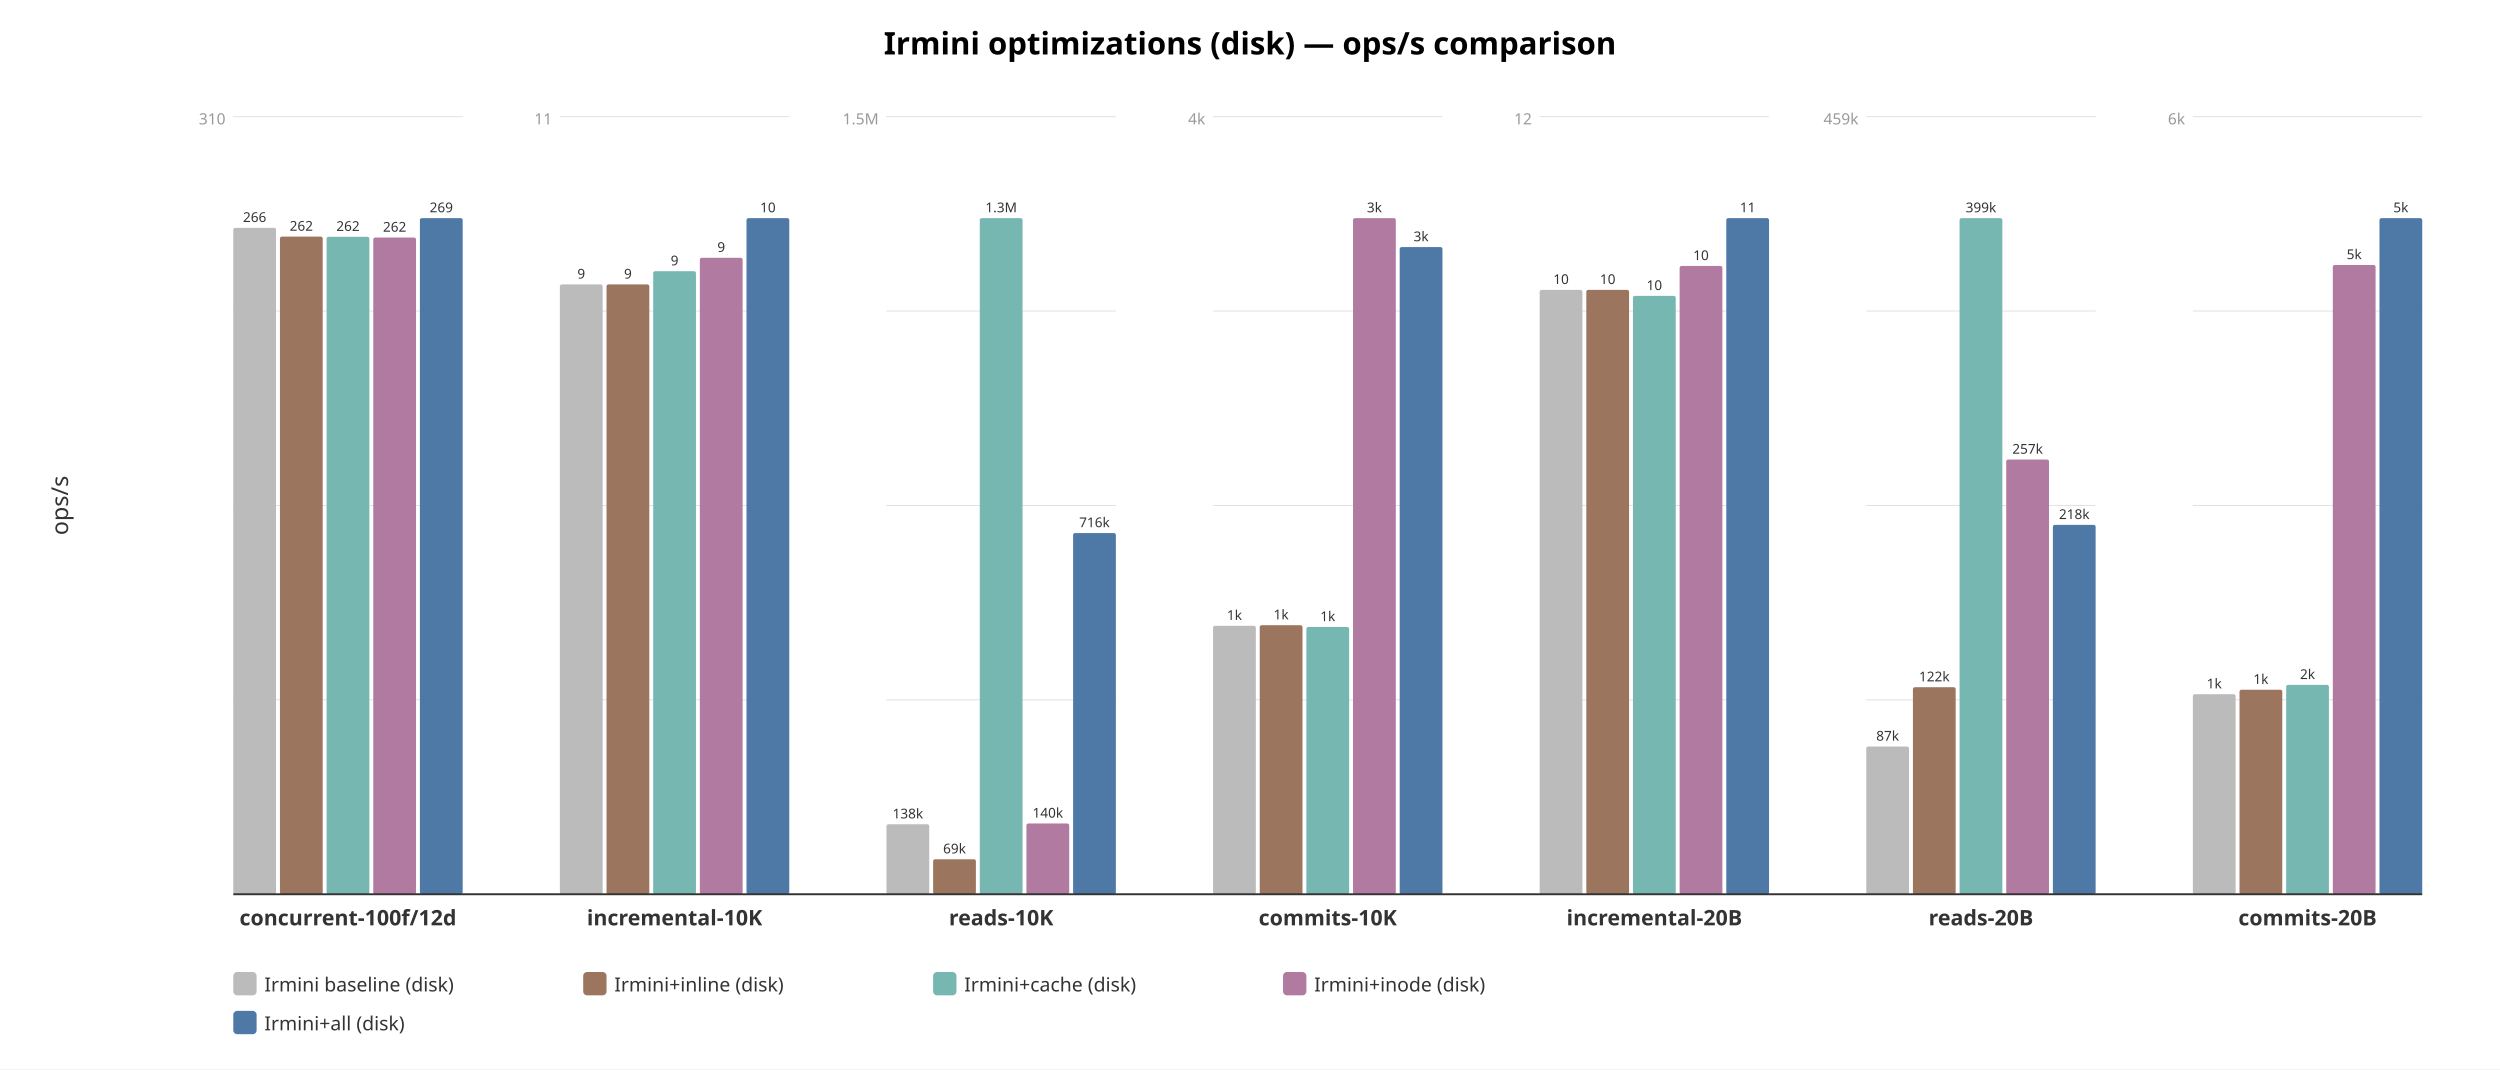
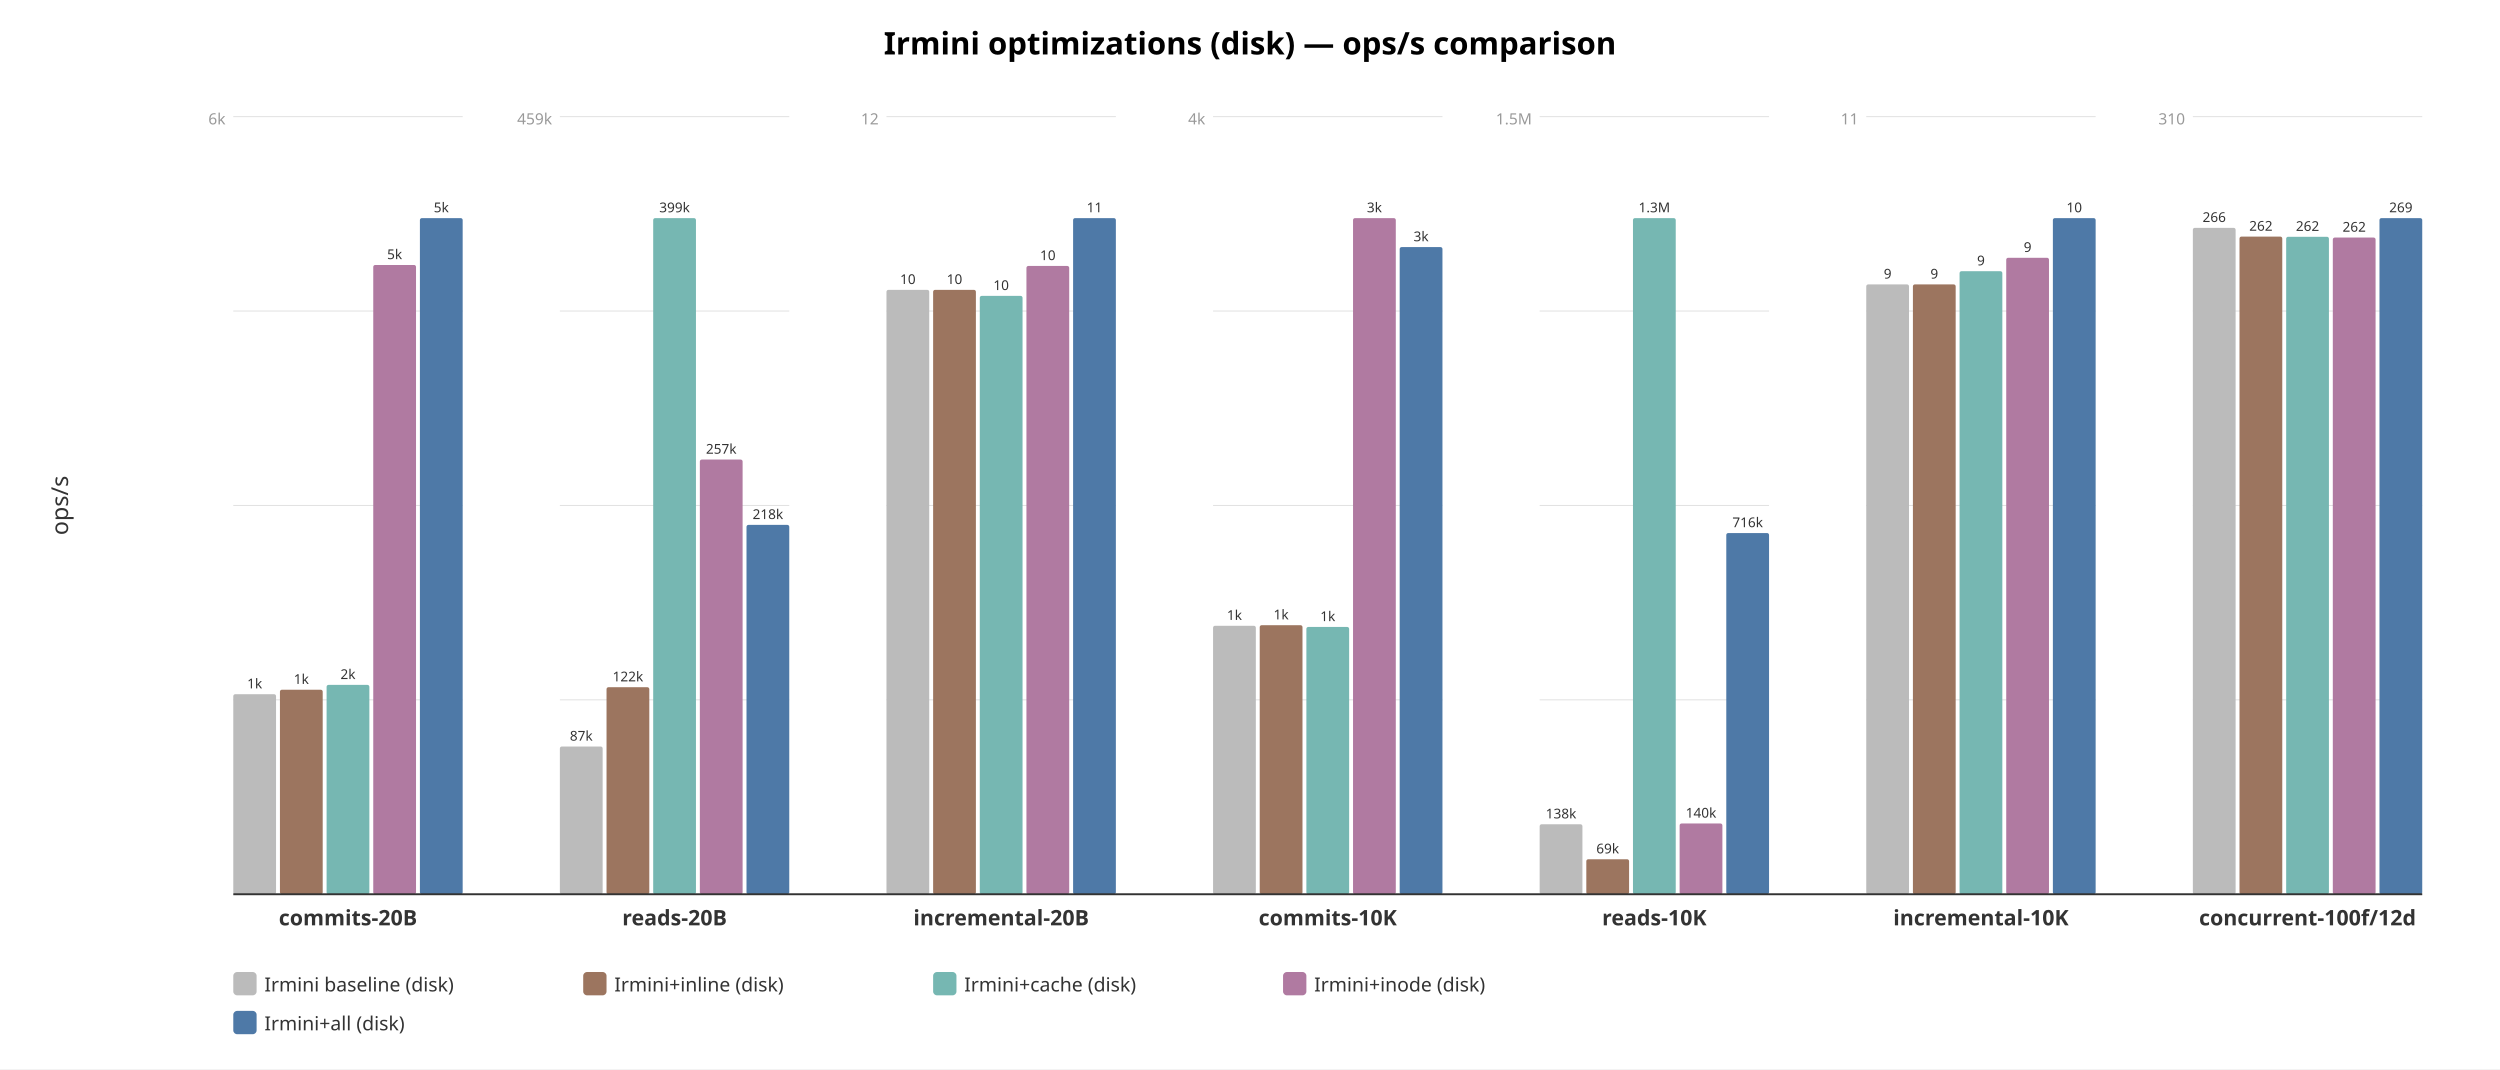
<svg xmlns="http://www.w3.org/2000/svg" width="1286" height="550" font-family="system-ui, sans-serif" font-size="11">
  <rect width="1286" height="550" fill="white" />
  <defs>
</defs>
  <text x="643.0" y="28" text-anchor="middle" font-size="16" font-weight="bold">Irmini optimizations (disk) — ops/s comparison</text>
  <g transform="translate(120,60)">
    <text x="-85" y="200.0" text-anchor="middle" font-size="12" fill="#333" transform="rotate(-90,-85,200.0)">ops/s</text>
    <line x1="0" y1="300.0" x2="118" y2="300.0" stroke="#e0e0e0" stroke-width="0.5" />
    <line x1="0" y1="200.0" x2="118" y2="200.0" stroke="#e0e0e0" stroke-width="0.5" />
    <line x1="0" y1="100.0" x2="118" y2="100.0" stroke="#e0e0e0" stroke-width="0.5" />
    <line x1="0" y1="0.0" x2="118" y2="0.0" stroke="#e0e0e0" stroke-width="0.5" />
-     <text x="-4.0" y="4.0" text-anchor="end" font-size="8" fill="#999">310</text>
-     <rect x="0.0" y="57.2" width="22" height="342.8" fill="#bbb" rx="1" />
-     <text x="11.0" y="54.2" text-anchor="middle" font-size="7" fill="#333">266</text>
-     <rect x="24.0" y="61.7" width="22" height="338.3" fill="#9c755f" rx="1" />
-     <text x="35.0" y="58.7" text-anchor="middle" font-size="7" fill="#333">262</text>
-     <rect x="48.0" y="61.8" width="22" height="338.2" fill="#76b7b2" rx="1" />
-     <text x="59.0" y="58.8" text-anchor="middle" font-size="7" fill="#333">262</text>
-     <rect x="72.0" y="62.2" width="22" height="337.8" fill="#b07aa1" rx="1" />
-     <text x="83.0" y="59.2" text-anchor="middle" font-size="7" fill="#333">262</text>
+     <text x="-4.0" y="4.0" text-anchor="end" font-size="8" fill="#999">6k</text>
+     <rect x="0.0" y="297.1" width="22" height="102.9" fill="#bbb" rx="1" />
+     <text x="11.0" y="294.1" text-anchor="middle" font-size="7" fill="#333">1k</text>
+     <rect x="24.0" y="294.8" width="22" height="105.2" fill="#9c755f" rx="1" />
+     <text x="35.0" y="291.8" text-anchor="middle" font-size="7" fill="#333">1k</text>
+     <rect x="48.0" y="292.3" width="22" height="107.7" fill="#76b7b2" rx="1" />
+     <text x="59.0" y="289.3" text-anchor="middle" font-size="7" fill="#333">2k</text>
+     <rect x="72.0" y="76.3" width="22" height="323.7" fill="#b07aa1" rx="1" />
+     <text x="83.0" y="73.3" text-anchor="middle" font-size="7" fill="#333">5k</text>
    <rect x="96.0" y="52.2" width="22" height="347.8" fill="#4e79a7" rx="1" />
-     <text x="107.0" y="49.2" text-anchor="middle" font-size="7" fill="#333">269</text>
-     <text x="59.0" y="416" text-anchor="middle" font-size="11" font-weight="bold" fill="#333">concurrent-100f/12d</text>
+     <text x="107.0" y="49.2" text-anchor="middle" font-size="7" fill="#333">5k</text>
+     <text x="59.0" y="416" text-anchor="middle" font-size="11" font-weight="bold" fill="#333">commits-20B</text>
    <line x1="168" y1="300.0" x2="286" y2="300.0" stroke="#e0e0e0" stroke-width="0.5" />
    <line x1="168" y1="200.0" x2="286" y2="200.0" stroke="#e0e0e0" stroke-width="0.5" />
    <line x1="168" y1="100.0" x2="286" y2="100.0" stroke="#e0e0e0" stroke-width="0.5" />
    <line x1="168" y1="0.0" x2="286" y2="0.0" stroke="#e0e0e0" stroke-width="0.5" />
-     <text x="164.0" y="4.0" text-anchor="end" font-size="8" fill="#999">11</text>
-     <rect x="168.0" y="86.3" width="22" height="313.7" fill="#bbb" rx="1" />
-     <text x="179.0" y="83.3" text-anchor="middle" font-size="7" fill="#333">9</text>
-     <rect x="192.0" y="86.3" width="22" height="313.7" fill="#9c755f" rx="1" />
-     <text x="203.0" y="83.3" text-anchor="middle" font-size="7" fill="#333">9</text>
-     <rect x="216.0" y="79.5" width="22" height="320.5" fill="#76b7b2" rx="1" />
-     <text x="227.0" y="76.5" text-anchor="middle" font-size="7" fill="#333">9</text>
-     <rect x="240.0" y="72.6" width="22" height="327.4" fill="#b07aa1" rx="1" />
-     <text x="251.0" y="69.6" text-anchor="middle" font-size="7" fill="#333">9</text>
-     <rect x="264.0" y="52.2" width="22" height="347.8" fill="#4e79a7" rx="1" />
-     <text x="275.0" y="49.2" text-anchor="middle" font-size="7" fill="#333">10</text>
-     <text x="227.0" y="416" text-anchor="middle" font-size="11" font-weight="bold" fill="#333">incremental-10K</text>
+     <text x="164.0" y="4.0" text-anchor="end" font-size="8" fill="#999">459k</text>
+     <rect x="168.0" y="324.0" width="22" height="76.0" fill="#bbb" rx="1" />
+     <text x="179.0" y="321.0" text-anchor="middle" font-size="7" fill="#333">87k</text>
+     <rect x="192.0" y="293.5" width="22" height="106.5" fill="#9c755f" rx="1" />
+     <text x="203.0" y="290.5" text-anchor="middle" font-size="7" fill="#333">122k</text>
+     <rect x="216.0" y="52.2" width="22" height="347.8" fill="#76b7b2" rx="1" />
+     <text x="227.0" y="49.2" text-anchor="middle" font-size="7" fill="#333">399k</text>
+     <rect x="240.0" y="176.4" width="22" height="223.6" fill="#b07aa1" rx="1" />
+     <text x="251.0" y="173.4" text-anchor="middle" font-size="7" fill="#333">257k</text>
+     <rect x="264.0" y="210.0" width="22" height="190.0" fill="#4e79a7" rx="1" />
+     <text x="275.0" y="207.0" text-anchor="middle" font-size="7" fill="#333">218k</text>
+     <text x="227.0" y="416" text-anchor="middle" font-size="11" font-weight="bold" fill="#333">reads-20B</text>
    <line x1="336" y1="300.0" x2="454" y2="300.0" stroke="#e0e0e0" stroke-width="0.5" />
    <line x1="336" y1="200.0" x2="454" y2="200.0" stroke="#e0e0e0" stroke-width="0.5" />
    <line x1="336" y1="100.0" x2="454" y2="100.0" stroke="#e0e0e0" stroke-width="0.5" />
    <line x1="336" y1="0.0" x2="454" y2="0.0" stroke="#e0e0e0" stroke-width="0.5" />
-     <text x="332.0" y="4.0" text-anchor="end" font-size="8" fill="#999">1.5M</text>
-     <rect x="336.0" y="364.0" width="22" height="36.0" fill="#bbb" rx="1" />
-     <text x="347.0" y="361.0" text-anchor="middle" font-size="7" fill="#333">138k</text>
-     <rect x="360.0" y="382.0" width="22" height="18.0" fill="#9c755f" rx="1" />
-     <text x="371.0" y="379.0" text-anchor="middle" font-size="7" fill="#333">69k</text>
-     <rect x="384.0" y="52.2" width="22" height="347.8" fill="#76b7b2" rx="1" />
-     <text x="395.0" y="49.2" text-anchor="middle" font-size="7" fill="#333">1.3M</text>
-     <rect x="408.0" y="363.6" width="22" height="36.4" fill="#b07aa1" rx="1" />
-     <text x="419.0" y="360.6" text-anchor="middle" font-size="7" fill="#333">140k</text>
-     <rect x="432.0" y="214.2" width="22" height="185.8" fill="#4e79a7" rx="1" />
-     <text x="443.0" y="211.2" text-anchor="middle" font-size="7" fill="#333">716k</text>
-     <text x="395.0" y="416" text-anchor="middle" font-size="11" font-weight="bold" fill="#333">reads-10K</text>
+     <text x="332.0" y="4.0" text-anchor="end" font-size="8" fill="#999">12</text>
+     <rect x="336.0" y="89.1" width="22" height="310.9" fill="#bbb" rx="1" />
+     <text x="347.0" y="86.1" text-anchor="middle" font-size="7" fill="#333">10</text>
+     <rect x="360.0" y="89.1" width="22" height="310.9" fill="#9c755f" rx="1" />
+     <text x="371.0" y="86.1" text-anchor="middle" font-size="7" fill="#333">10</text>
+     <rect x="384.0" y="92.2" width="22" height="307.8" fill="#76b7b2" rx="1" />
+     <text x="395.0" y="89.2" text-anchor="middle" font-size="7" fill="#333">10</text>
+     <rect x="408.0" y="76.8" width="22" height="323.2" fill="#b07aa1" rx="1" />
+     <text x="419.0" y="73.8" text-anchor="middle" font-size="7" fill="#333">10</text>
+     <rect x="432.0" y="52.2" width="22" height="347.8" fill="#4e79a7" rx="1" />
+     <text x="443.0" y="49.2" text-anchor="middle" font-size="7" fill="#333">11</text>
+     <text x="395.0" y="416" text-anchor="middle" font-size="11" font-weight="bold" fill="#333">incremental-20B</text>
    <line x1="504" y1="300.0" x2="622" y2="300.0" stroke="#e0e0e0" stroke-width="0.5" />
    <line x1="504" y1="200.0" x2="622" y2="200.0" stroke="#e0e0e0" stroke-width="0.5" />
    <line x1="504" y1="100.0" x2="622" y2="100.0" stroke="#e0e0e0" stroke-width="0.5" />
    <line x1="504" y1="0.0" x2="622" y2="0.0" stroke="#e0e0e0" stroke-width="0.5" />
    <text x="500.0" y="4.0" text-anchor="end" font-size="8" fill="#999">4k</text>
    <rect x="504.0" y="261.9" width="22" height="138.1" fill="#bbb" rx="1" />
    <text x="515.0" y="258.9" text-anchor="middle" font-size="7" fill="#333">1k</text>
    <rect x="528.0" y="261.6" width="22" height="138.4" fill="#9c755f" rx="1" />
    <text x="539.0" y="258.6" text-anchor="middle" font-size="7" fill="#333">1k</text>
    <rect x="552.0" y="262.5" width="22" height="137.5" fill="#76b7b2" rx="1" />
    <text x="563.0" y="259.5" text-anchor="middle" font-size="7" fill="#333">1k</text>
    <rect x="576.0" y="52.2" width="22" height="347.8" fill="#b07aa1" rx="1" />
    <text x="587.0" y="49.2" text-anchor="middle" font-size="7" fill="#333">3k</text>
    <rect x="600.0" y="67.1" width="22" height="332.9" fill="#4e79a7" rx="1" />
    <text x="611.0" y="64.1" text-anchor="middle" font-size="7" fill="#333">3k</text>
    <text x="563.0" y="416" text-anchor="middle" font-size="11" font-weight="bold" fill="#333">commits-10K</text>
    <line x1="672" y1="300.0" x2="790" y2="300.0" stroke="#e0e0e0" stroke-width="0.5" />
    <line x1="672" y1="200.0" x2="790" y2="200.0" stroke="#e0e0e0" stroke-width="0.5" />
    <line x1="672" y1="100.0" x2="790" y2="100.0" stroke="#e0e0e0" stroke-width="0.5" />
    <line x1="672" y1="0.0" x2="790" y2="0.0" stroke="#e0e0e0" stroke-width="0.5" />
-     <text x="668.0" y="4.0" text-anchor="end" font-size="8" fill="#999">12</text>
-     <rect x="672.0" y="89.1" width="22" height="310.9" fill="#bbb" rx="1" />
-     <text x="683.0" y="86.1" text-anchor="middle" font-size="7" fill="#333">10</text>
-     <rect x="696.0" y="89.1" width="22" height="310.9" fill="#9c755f" rx="1" />
-     <text x="707.0" y="86.1" text-anchor="middle" font-size="7" fill="#333">10</text>
-     <rect x="720.0" y="92.2" width="22" height="307.8" fill="#76b7b2" rx="1" />
-     <text x="731.0" y="89.2" text-anchor="middle" font-size="7" fill="#333">10</text>
-     <rect x="744.0" y="76.8" width="22" height="323.2" fill="#b07aa1" rx="1" />
-     <text x="755.0" y="73.8" text-anchor="middle" font-size="7" fill="#333">10</text>
-     <rect x="768.0" y="52.2" width="22" height="347.8" fill="#4e79a7" rx="1" />
-     <text x="779.0" y="49.2" text-anchor="middle" font-size="7" fill="#333">11</text>
-     <text x="731.0" y="416" text-anchor="middle" font-size="11" font-weight="bold" fill="#333">incremental-20B</text>
+     <text x="668.0" y="4.0" text-anchor="end" font-size="8" fill="#999">1.5M</text>
+     <rect x="672.0" y="364.0" width="22" height="36.0" fill="#bbb" rx="1" />
+     <text x="683.0" y="361.0" text-anchor="middle" font-size="7" fill="#333">138k</text>
+     <rect x="696.0" y="382.0" width="22" height="18.0" fill="#9c755f" rx="1" />
+     <text x="707.0" y="379.0" text-anchor="middle" font-size="7" fill="#333">69k</text>
+     <rect x="720.0" y="52.2" width="22" height="347.8" fill="#76b7b2" rx="1" />
+     <text x="731.0" y="49.2" text-anchor="middle" font-size="7" fill="#333">1.3M</text>
+     <rect x="744.0" y="363.6" width="22" height="36.4" fill="#b07aa1" rx="1" />
+     <text x="755.0" y="360.6" text-anchor="middle" font-size="7" fill="#333">140k</text>
+     <rect x="768.0" y="214.2" width="22" height="185.8" fill="#4e79a7" rx="1" />
+     <text x="779.0" y="211.2" text-anchor="middle" font-size="7" fill="#333">716k</text>
+     <text x="731.0" y="416" text-anchor="middle" font-size="11" font-weight="bold" fill="#333">reads-10K</text>
    <line x1="840" y1="300.0" x2="958" y2="300.0" stroke="#e0e0e0" stroke-width="0.5" />
    <line x1="840" y1="200.0" x2="958" y2="200.0" stroke="#e0e0e0" stroke-width="0.5" />
    <line x1="840" y1="100.0" x2="958" y2="100.0" stroke="#e0e0e0" stroke-width="0.5" />
    <line x1="840" y1="0.0" x2="958" y2="0.0" stroke="#e0e0e0" stroke-width="0.5" />
-     <text x="836.0" y="4.0" text-anchor="end" font-size="8" fill="#999">459k</text>
-     <rect x="840.0" y="324.0" width="22" height="76.0" fill="#bbb" rx="1" />
-     <text x="851.0" y="321.0" text-anchor="middle" font-size="7" fill="#333">87k</text>
-     <rect x="864.0" y="293.5" width="22" height="106.5" fill="#9c755f" rx="1" />
-     <text x="875.0" y="290.5" text-anchor="middle" font-size="7" fill="#333">122k</text>
-     <rect x="888.0" y="52.2" width="22" height="347.8" fill="#76b7b2" rx="1" />
-     <text x="899.0" y="49.2" text-anchor="middle" font-size="7" fill="#333">399k</text>
-     <rect x="912.0" y="176.4" width="22" height="223.6" fill="#b07aa1" rx="1" />
-     <text x="923.0" y="173.4" text-anchor="middle" font-size="7" fill="#333">257k</text>
-     <rect x="936.0" y="210.0" width="22" height="190.0" fill="#4e79a7" rx="1" />
-     <text x="947.0" y="207.0" text-anchor="middle" font-size="7" fill="#333">218k</text>
-     <text x="899.0" y="416" text-anchor="middle" font-size="11" font-weight="bold" fill="#333">reads-20B</text>
+     <text x="836.0" y="4.0" text-anchor="end" font-size="8" fill="#999">11</text>
+     <rect x="840.0" y="86.3" width="22" height="313.7" fill="#bbb" rx="1" />
+     <text x="851.0" y="83.3" text-anchor="middle" font-size="7" fill="#333">9</text>
+     <rect x="864.0" y="86.3" width="22" height="313.7" fill="#9c755f" rx="1" />
+     <text x="875.0" y="83.3" text-anchor="middle" font-size="7" fill="#333">9</text>
+     <rect x="888.0" y="79.5" width="22" height="320.5" fill="#76b7b2" rx="1" />
+     <text x="899.0" y="76.5" text-anchor="middle" font-size="7" fill="#333">9</text>
+     <rect x="912.0" y="72.6" width="22" height="327.4" fill="#b07aa1" rx="1" />
+     <text x="923.0" y="69.6" text-anchor="middle" font-size="7" fill="#333">9</text>
+     <rect x="936.0" y="52.2" width="22" height="347.8" fill="#4e79a7" rx="1" />
+     <text x="947.0" y="49.2" text-anchor="middle" font-size="7" fill="#333">10</text>
+     <text x="899.0" y="416" text-anchor="middle" font-size="11" font-weight="bold" fill="#333">incremental-10K</text>
    <line x1="1008" y1="300.0" x2="1126" y2="300.0" stroke="#e0e0e0" stroke-width="0.5" />
    <line x1="1008" y1="200.0" x2="1126" y2="200.0" stroke="#e0e0e0" stroke-width="0.5" />
    <line x1="1008" y1="100.0" x2="1126" y2="100.0" stroke="#e0e0e0" stroke-width="0.5" />
    <line x1="1008" y1="0.0" x2="1126" y2="0.0" stroke="#e0e0e0" stroke-width="0.5" />
-     <text x="1004.0" y="4.0" text-anchor="end" font-size="8" fill="#999">6k</text>
-     <rect x="1008.0" y="297.1" width="22" height="102.9" fill="#bbb" rx="1" />
-     <text x="1019.0" y="294.1" text-anchor="middle" font-size="7" fill="#333">1k</text>
-     <rect x="1032.0" y="294.8" width="22" height="105.2" fill="#9c755f" rx="1" />
-     <text x="1043.0" y="291.8" text-anchor="middle" font-size="7" fill="#333">1k</text>
-     <rect x="1056.0" y="292.3" width="22" height="107.7" fill="#76b7b2" rx="1" />
-     <text x="1067.0" y="289.3" text-anchor="middle" font-size="7" fill="#333">2k</text>
-     <rect x="1080.0" y="76.3" width="22" height="323.7" fill="#b07aa1" rx="1" />
-     <text x="1091.0" y="73.3" text-anchor="middle" font-size="7" fill="#333">5k</text>
+     <text x="1004.0" y="4.0" text-anchor="end" font-size="8" fill="#999">310</text>
+     <rect x="1008.0" y="57.2" width="22" height="342.8" fill="#bbb" rx="1" />
+     <text x="1019.0" y="54.2" text-anchor="middle" font-size="7" fill="#333">266</text>
+     <rect x="1032.0" y="61.7" width="22" height="338.3" fill="#9c755f" rx="1" />
+     <text x="1043.0" y="58.7" text-anchor="middle" font-size="7" fill="#333">262</text>
+     <rect x="1056.0" y="61.8" width="22" height="338.2" fill="#76b7b2" rx="1" />
+     <text x="1067.0" y="58.8" text-anchor="middle" font-size="7" fill="#333">262</text>
+     <rect x="1080.0" y="62.2" width="22" height="337.8" fill="#b07aa1" rx="1" />
+     <text x="1091.0" y="59.2" text-anchor="middle" font-size="7" fill="#333">262</text>
    <rect x="1104.0" y="52.2" width="22" height="347.8" fill="#4e79a7" rx="1" />
-     <text x="1115.0" y="49.2" text-anchor="middle" font-size="7" fill="#333">5k</text>
-     <text x="1067.0" y="416" text-anchor="middle" font-size="11" font-weight="bold" fill="#333">commits-20B</text>
+     <text x="1115.0" y="49.2" text-anchor="middle" font-size="7" fill="#333">269</text>
+     <text x="1067.0" y="416" text-anchor="middle" font-size="11" font-weight="bold" fill="#333">concurrent-100f/12d</text>
    <line x1="0" y1="400" x2="1126" y2="400" stroke="#333" stroke-width="1" />
  </g>
  <g transform="translate(120,500)">
    <rect x="0" y="0" width="12" height="12" fill="#bbb" rx="2" />
    <text x="16" y="10" font-size="10" fill="#333">Irmini baseline (disk)</text>
    <rect x="180" y="0" width="12" height="12" fill="#9c755f" rx="2" />
    <text x="196" y="10" font-size="10" fill="#333">Irmini+inline (disk)</text>
    <rect x="360" y="0" width="12" height="12" fill="#76b7b2" rx="2" />
    <text x="376" y="10" font-size="10" fill="#333">Irmini+cache (disk)</text>
    <rect x="540" y="0" width="12" height="12" fill="#b07aa1" rx="2" />
    <text x="556" y="10" font-size="10" fill="#333">Irmini+inode (disk)</text>
    <rect x="0" y="20" width="12" height="12" fill="#4e79a7" rx="2" />
    <text x="16" y="30" font-size="10" fill="#333">Irmini+all (disk)</text>
  </g>
</svg>
